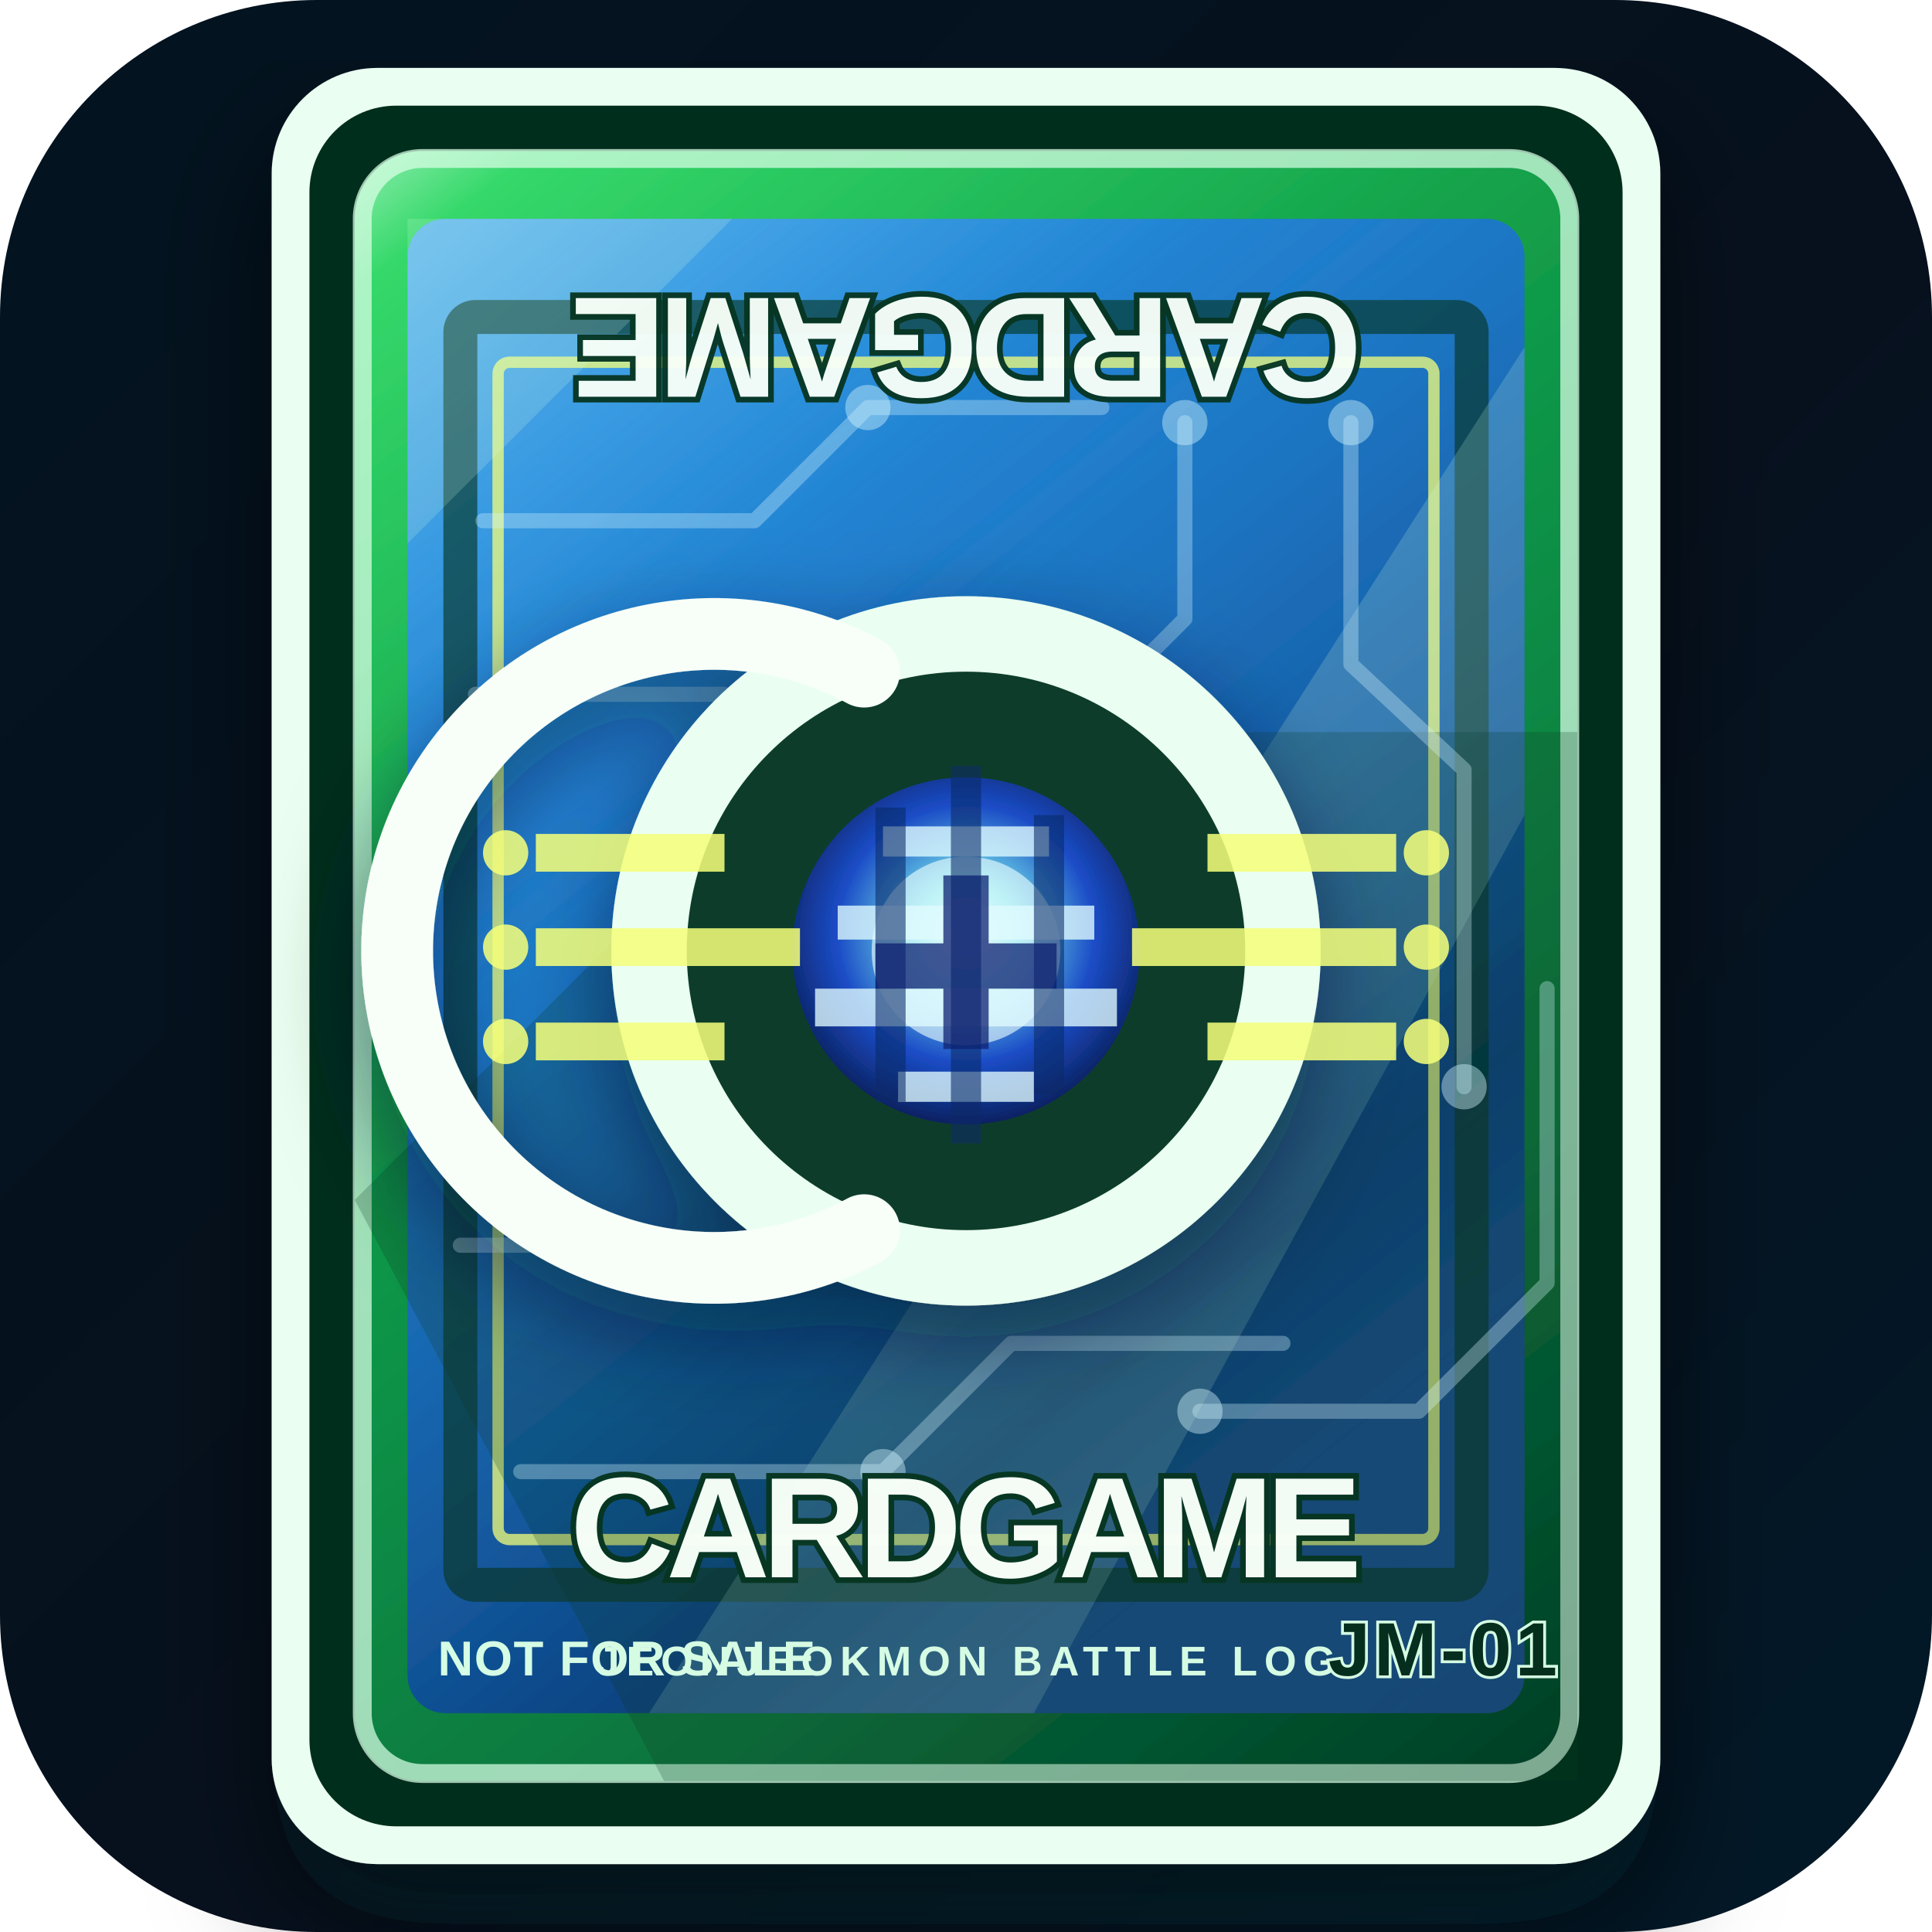
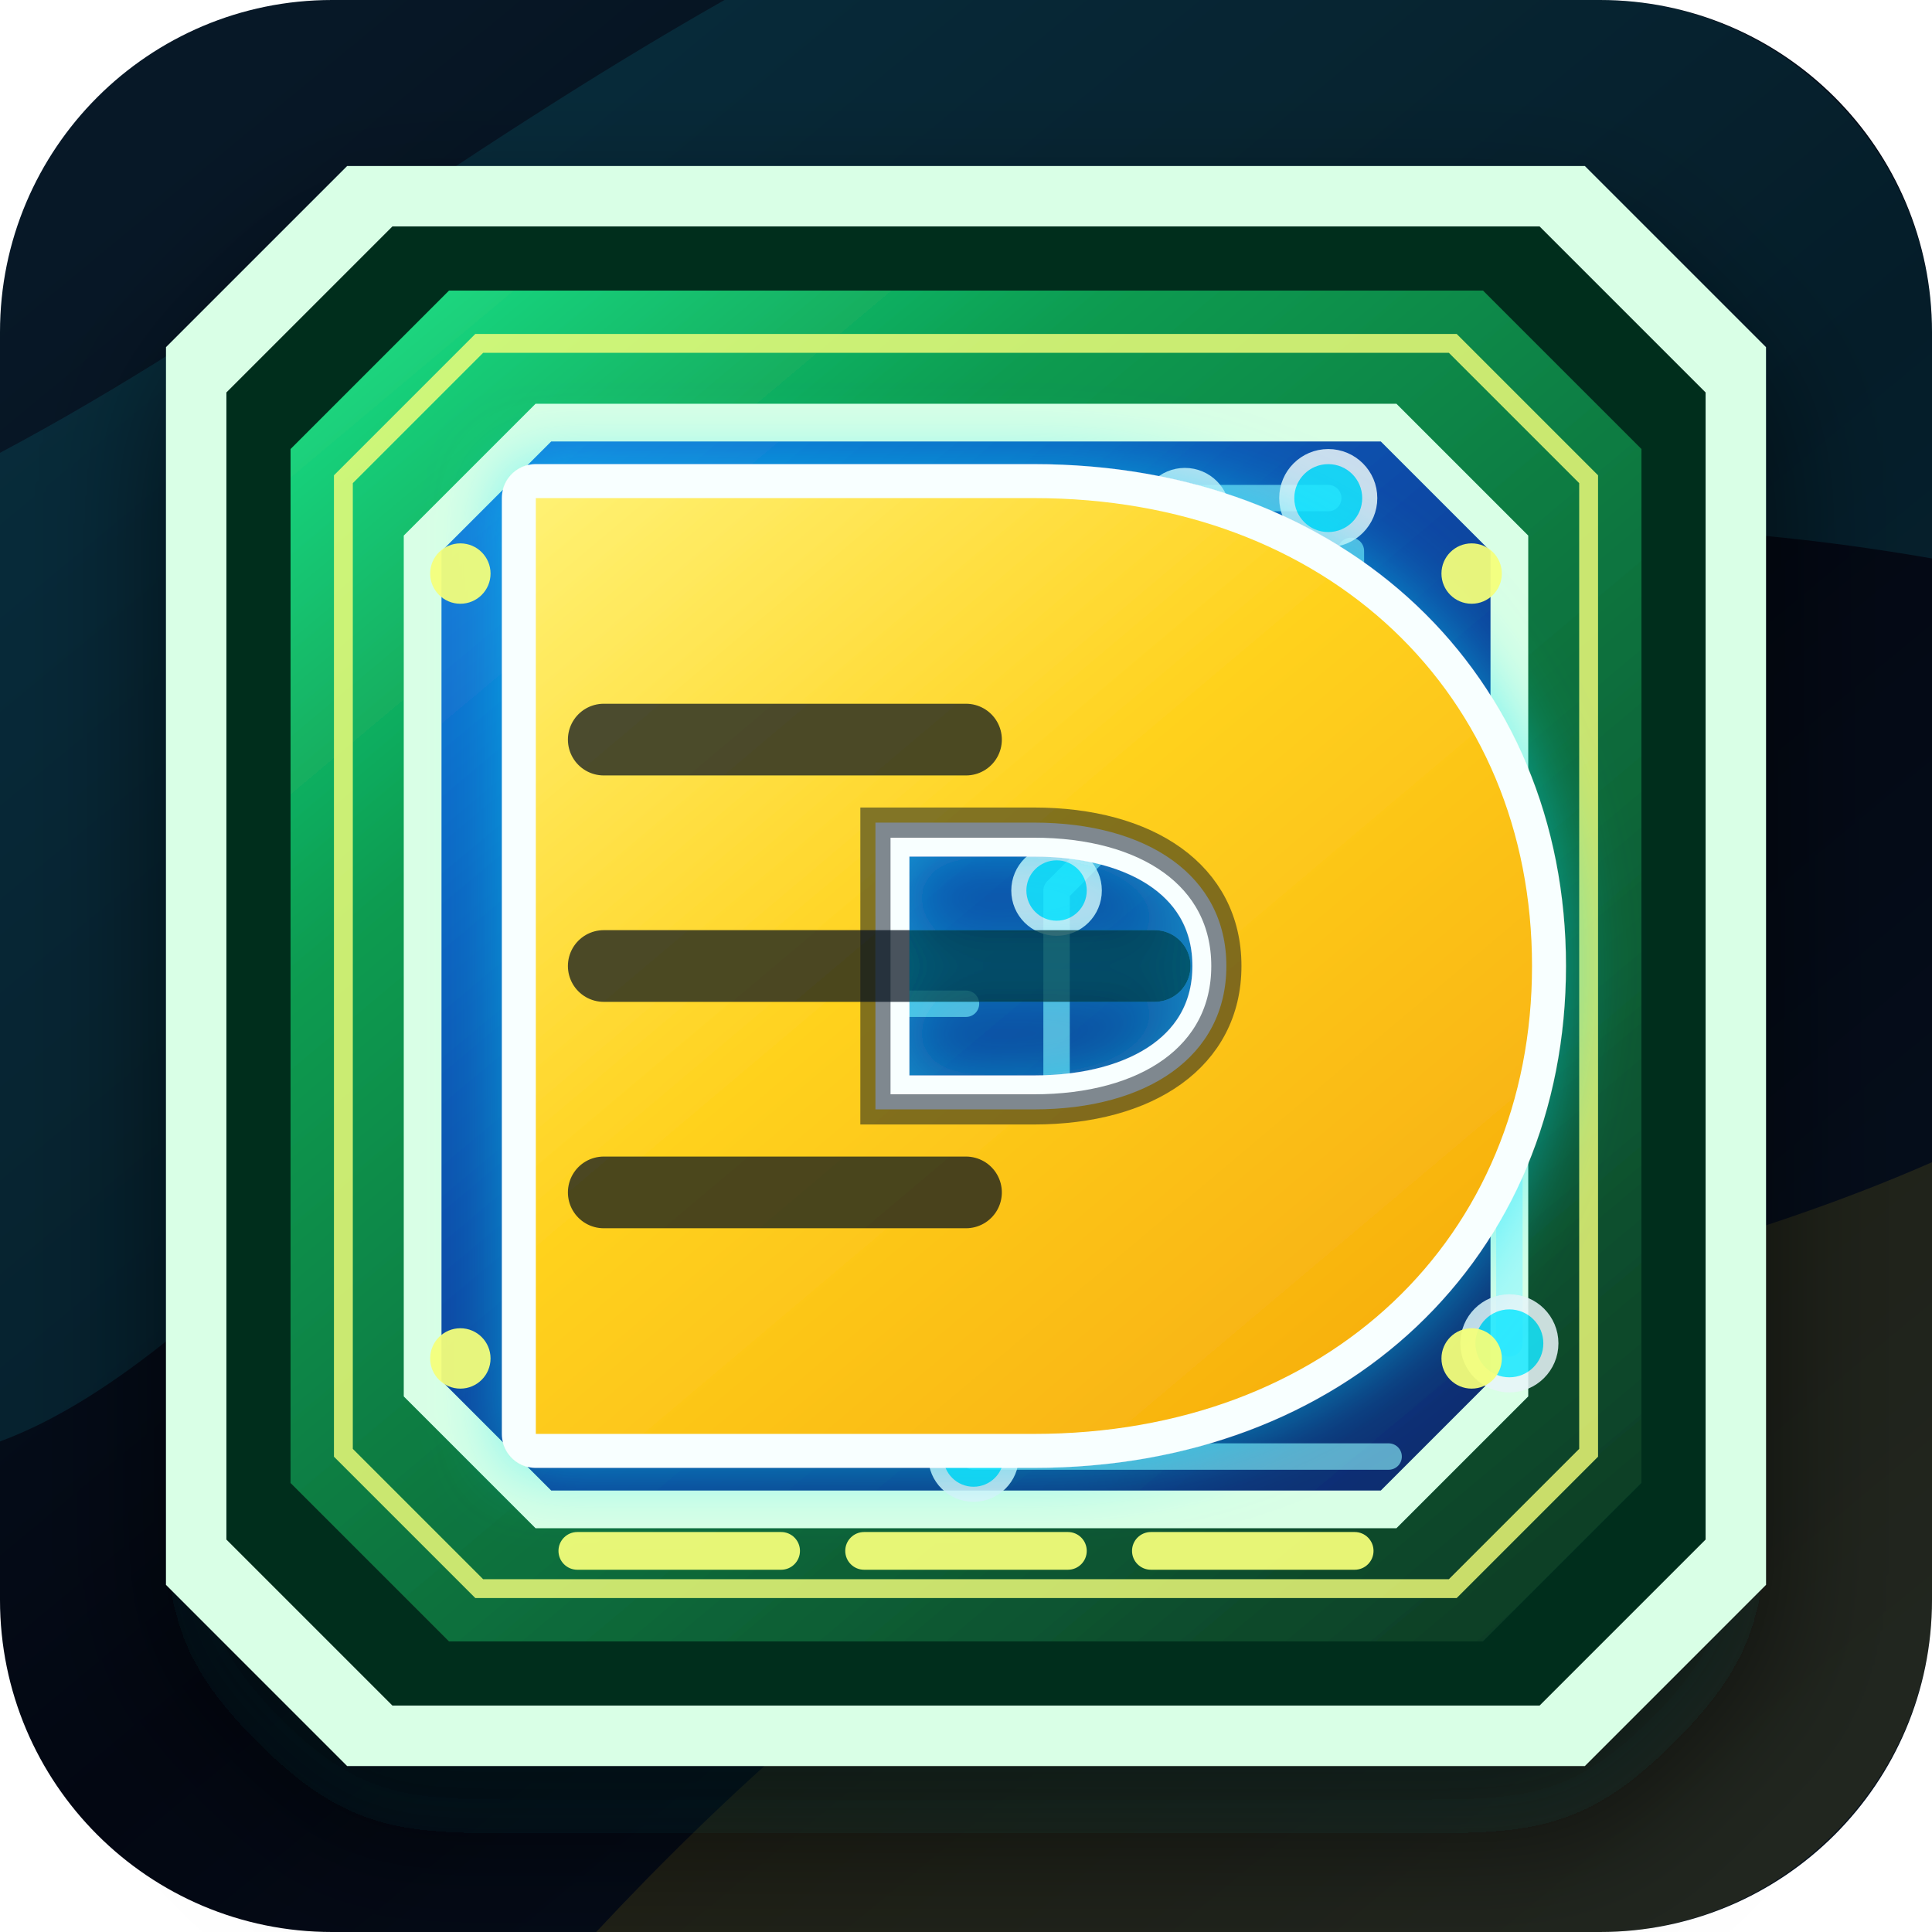
- <svg xmlns="http://www.w3.org/2000/svg" viewBox="0 0 512 512" role="img" aria-label="Jeonjeokmon card back app icon">
+ <svg xmlns="http://www.w3.org/2000/svg" viewBox="0 0 512 512" role="img" aria-label="Jeonjeokmon battle log app icon">
  <defs>
-     <linearGradient id="appBg" x1="40" y1="36" x2="472" y2="476" gradientUnits="userSpaceOnUse">
-       <stop stop-color="#03131f" />
-       <stop offset=".56" stop-color="#07111e" />
-       <stop offset="1" stop-color="#031827" />
+     <linearGradient id="bg" x1="64" y1="24" x2="448" y2="488" gradientUnits="userSpaceOnUse">
+       <stop stop-color="#071827" />
+       <stop offset=".54" stop-color="#030712" />
+       <stop offset="1" stop-color="#06111f" />
    </linearGradient>
-     <linearGradient id="greenFrame" x1="76" y1="24" x2="436" y2="492" gradientUnits="userSpaceOnUse">
-       <stop stop-color="#d9ffe6" />
-       <stop offset=".09" stop-color="#35d86a" />
-       <stop offset=".36" stop-color="#13a24b" />
-       <stop offset=".72" stop-color="#08733e" />
+     <linearGradient id="card" x1="90" y1="58" x2="422" y2="454" gradientUnits="userSpaceOnUse">
+       <stop stop-color="#1fe68c" />
+       <stop offset=".28" stop-color="#0d9c51" />
      <stop offset="1" stop-color="#063522" />
    </linearGradient>
-     <linearGradient id="bluePlate" x1="112" y1="70" x2="400" y2="434" gradientUnits="userSpaceOnUse">
-       <stop stop-color="#2398e8" />
-       <stop offset=".45" stop-color="#1167bb" />
-       <stop offset="1" stop-color="#063982" />
+     <linearGradient id="plate" x1="118" y1="90" x2="394" y2="420" gradientUnits="userSpaceOnUse">
+       <stop stop-color="#1689e7" />
+       <stop offset=".48" stop-color="#0a47a3" />
+       <stop offset="1" stop-color="#082967" />
    </linearGradient>
-     <linearGradient id="foil" x1="94" y1="52" x2="418" y2="462" gradientUnits="userSpaceOnUse">
-       <stop stop-color="#ffffff" stop-opacity=".34" />
-       <stop offset=".28" stop-color="#7dd3fc" stop-opacity=".08" />
-       <stop offset=".7" stop-color="#001b2d" stop-opacity=".28" />
-       <stop offset="1" stop-color="#ffffff" stop-opacity=".08" />
+     <linearGradient id="gold" x1="142" y1="116" x2="378" y2="396" gradientUnits="userSpaceOnUse">
+       <stop stop-color="#fff47a" />
+       <stop offset=".45" stop-color="#ffd21f" />
+       <stop offset="1" stop-color="#f6a90b" />
    </linearGradient>
-     <radialGradient id="core" cx="50%" cy="45%" r="58%">
-       <stop stop-color="#ffffff" stop-opacity=".96" />
-       <stop offset=".25" stop-color="#80f5ff" stop-opacity=".9" />
-       <stop offset=".64" stop-color="#1d4ed8" stop-opacity=".9" />
-       <stop offset="1" stop-color="#07194f" stop-opacity=".98" />
-     </radialGradient>
-     <filter id="cardShadow" x="-20%" y="-20%" width="140%" height="140%">
-       <feDropShadow dx="0" dy="16" stdDeviation="16" flood-color="#000814" flood-opacity=".58" />
+     <filter id="shadow" x="-20%" y="-20%" width="140%" height="140%">
+       <feDropShadow dx="0" dy="18" stdDeviation="18" flood-color="#000814" flood-opacity=".58" />
    </filter>
-     <filter id="coreGlow" x="-30%" y="-30%" width="160%" height="160%">
-       <feDropShadow dx="0" dy="0" stdDeviation="7" flood-color="#ecfeff" flood-opacity=".78" />
-       <feDropShadow dx="0" dy="9" stdDeviation="12" flood-color="#00112e" flood-opacity=".55" />
+     <filter id="glow" x="-20%" y="-20%" width="140%" height="140%">
+       <feDropShadow dx="0" dy="0" stdDeviation="9" flood-color="#19e7ff" flood-opacity=".5" />
    </filter>
  </defs>
-   <rect width="512" height="512" rx="84" fill="url(#appBg)" />
-   <g filter="url(#cardShadow)">
-     <rect x="72" y="18" width="368" height="476" rx="28" fill="#eafff1" />
-     <rect x="82" y="28" width="348" height="456" rx="23" fill="#062e1f" />
-     <rect x="94" y="40" width="324" height="432" rx="18" fill="url(#greenFrame)" />
-     <rect x="108" y="58" width="296" height="396" rx="10" fill="url(#bluePlate)" />
-     <rect x="108" y="58" width="296" height="396" rx="10" fill="url(#foil)" />
-     <rect x="96" y="42" width="320" height="428" rx="16" fill="none" stroke="#d9ffe6" stroke-width="5" opacity=".72" />
-     <rect x="122" y="84" width="268" height="336" rx="4" fill="none" stroke="#063522" stroke-width="9" opacity=".64" />
-     <rect x="132" y="96" width="248" height="312" rx="3" fill="none" stroke="#f4ff7a" stroke-width="3" opacity=".75" />
-     <path fill="#d9ffe6" opacity=".18" d="M108 58h86L108 144zM404 92v124L274 454H172z" />
-     <path fill="#063522" opacity=".22" d="M94 318 218 194h200v278H176z" />
+   <rect width="512" height="512" rx="88" fill="url(#bg)" />
+   <path d="M0 120C64 86 118 42 192 0h232c48 0 88 40 88 88v60C420 132 314 135 228 194 122 267 62 359 0 382Z" fill="#19e7ff" opacity=".1" />
+   <path d="M512 308v116c0 48-40 88-88 88H158c69-74 158-141 280-178 24-7 49-15 74-26Z" fill="#ffd21f" opacity=".11" />
+   <g filter="url(#shadow)">
+     <path d="M92 44h328l48 48v328l-48 48H92l-48-48V92Z" fill="#d9ffe6" />
+     <path d="M104 60h304l44 44v304l-44 44H104l-44-44V104Z" fill="#052e1d" />
+     <path d="M119 77h274l42 42v274l-42 42H119l-42-42V119Z" fill="url(#card)" />
+     <path d="M144 112h224l32 32v224l-32 32H144l-32-32V144Z" fill="url(#plate)" stroke="#d9ffe6" stroke-width="10" />
+     <path d="M127 91h258l36 36v258l-36 36H127l-36-36V127Z" fill="none" stroke="#f4ff7a" stroke-width="5" opacity=".82" />
  </g>
-   <g opacity=".33" fill="none" stroke="#d7f7ff" stroke-width="4" stroke-linecap="round" stroke-linejoin="round">
-     <path d="M128 138h72l30-30h62" />
-     <path d="M126 184h66l30 28h68" />
-     <path d="M122 330h86l36-36h78" />
-     <path d="M314 112v52l-28 28v44" />
-     <path d="M358 112v64l30 28v84" />
-     <path d="M318 374h58l34-34v-78" />
-     <path d="M138 390h96l34-34h72" />
+   <g fill="none" stroke="#8ff7ff" stroke-width="7" stroke-linecap="round" stroke-linejoin="round" opacity=".62">
+     <path d="M144 164h72l32-32h104" />
+     <path d="M144 348h76l38 38h110" />
+     <path d="M358 146v72l42 42v96" />
+     <path d="M164 266h92" />
+     <path d="M314 136v66l-34 34v56" />
  </g>
-   <g opacity=".42" fill="#d7f7ff">
-     <circle cx="230" cy="108" r="6" />
-     <circle cx="200" cy="184" r="5" />
-     <circle cx="314" cy="112" r="6" />
-     <circle cx="358" cy="112" r="6" />
-     <circle cx="388" cy="288" r="6" />
-     <circle cx="318" cy="374" r="6" />
-     <circle cx="234" cy="390" r="6" />
+   <g fill="#19e7ff" stroke="#e8f4f8" stroke-width="4" opacity=".86">
+     <circle cx="352" cy="132" r="11" />
+     <circle cx="400" cy="356" r="11" />
+     <circle cx="258" cy="386" r="10" />
+     <circle cx="280" cy="236" r="10" />
+     <circle cx="314" cy="136" r="10" />
  </g>
-   <g transform="translate(256 79) rotate(180)" opacity=".96">
-     <text x="0" y="0" text-anchor="middle" font-family="Arial Black, Arial, sans-serif" font-size="38" font-weight="900" letter-spacing="-2" fill="#f8fff8" stroke="#063522" stroke-width="3" paint-order="stroke">CARDGAME</text>
+   <g filter="url(#glow)">
+     <path fill="url(#gold)" stroke="#f8ffff" stroke-width="18" stroke-linejoin="round" paint-order="stroke" fill-rule="evenodd" d="M142 132h132c78 0 132 52 132 124s-54 124-132 124H142V132Zm90 86v76h42c30 0 51-14 51-38s-21-38-51-38h-42Z" />
+     <path d="M160 196h96M160 256h146M160 316h96" fill="none" stroke="#06111f" stroke-width="19" stroke-linecap="round" opacity=".72" />
+     <path d="M232 218v76h42c30 0 51-14 51-38s-21-38-51-38h-42Z" fill="none" stroke="#06111f" stroke-width="8" opacity=".5" />
  </g>
-   <g filter="url(#coreGlow)">
-     <circle cx="256" cy="252" r="94" fill="#eafff1" />
-     <circle cx="256" cy="252" r="74" fill="#0b3d2c" />
-     <path fill="none" stroke="#f8fff8" stroke-width="19" stroke-linecap="round" d="M229 178a84 84 0 1 0 0 148" />
-     <circle cx="256" cy="252" r="56" fill="#0b3d2c" />
-     <circle cx="256" cy="252" r="46" fill="url(#core)" />
-     <circle cx="256" cy="252" r="25" fill="#ecfeff" opacity=".62" />
-     <path fill="#e0fbff" opacity=".78" d="M222 240h68v9h-68zM216 262h80v10h-80zM234 219h44v8h-44zM238 284h36v8h-36z" />
-     <path fill="#082967" opacity=".58" d="M252 203h8v100h-8zM232 214h8v78h-8zM274 216h8v74h-8z" />
-     <path fill="#0b1f70" opacity=".74" d="M232 250h48v12h-48zM250 232h12v46h-12z" />
-   </g>
-   <g opacity=".86">
-     <path fill="#f4ff7a" d="M142 221h50v10h-50zM142 246h70v10h-70zM142 271h50v10h-50zM320 221h50v10h-50zM300 246h70v10h-70zM320 271h50v10h-50z" />
-     <circle cx="134" cy="226" r="6" fill="#f4ff7a" />
-     <circle cx="134" cy="251" r="6" fill="#f4ff7a" />
-     <circle cx="134" cy="276" r="6" fill="#f4ff7a" />
-     <circle cx="378" cy="226" r="6" fill="#f4ff7a" />
-     <circle cx="378" cy="251" r="6" fill="#f4ff7a" />
-     <circle cx="378" cy="276" r="6" fill="#f4ff7a" />
-   </g>
-   <g opacity=".98">
-     <text x="256" y="418" text-anchor="middle" font-family="Arial Black, Arial, sans-serif" font-size="38" font-weight="900" letter-spacing="-2" fill="#f8fff8" stroke="#063522" stroke-width="3" paint-order="stroke">CARDGAME</text>
-     <text x="116" y="444" font-family="Arial, sans-serif" font-size="13" font-weight="900" letter-spacing=".3" fill="#d9ffe6">NOT FOR SALE</text>
-     <text x="256" y="444" text-anchor="middle" font-family="Arial, sans-serif" font-size="11" font-weight="700" letter-spacing="1.8" fill="#d9ffe6">JEONJEOKMON BATTLE LOG</text>
-     <text x="352" y="444" font-family="Arial Black, Arial, sans-serif" font-size="20" font-weight="900" letter-spacing="1" fill="#052e1d" stroke="#d9ffe6" stroke-width="1.5" paint-order="stroke">JM-01</text>
+   <g fill="#f4ff7a" opacity=".94">
+     <rect x="148" y="406" width="64" height="10" rx="5" />
+     <rect x="224" y="406" width="64" height="10" rx="5" />
+     <rect x="300" y="406" width="64" height="10" rx="5" />
+     <circle cx="122" cy="152" r="8" />
+     <circle cx="390" cy="152" r="8" />
+     <circle cx="122" cy="360" r="8" />
+     <circle cx="390" cy="360" r="8" />
  </g>
</svg>
